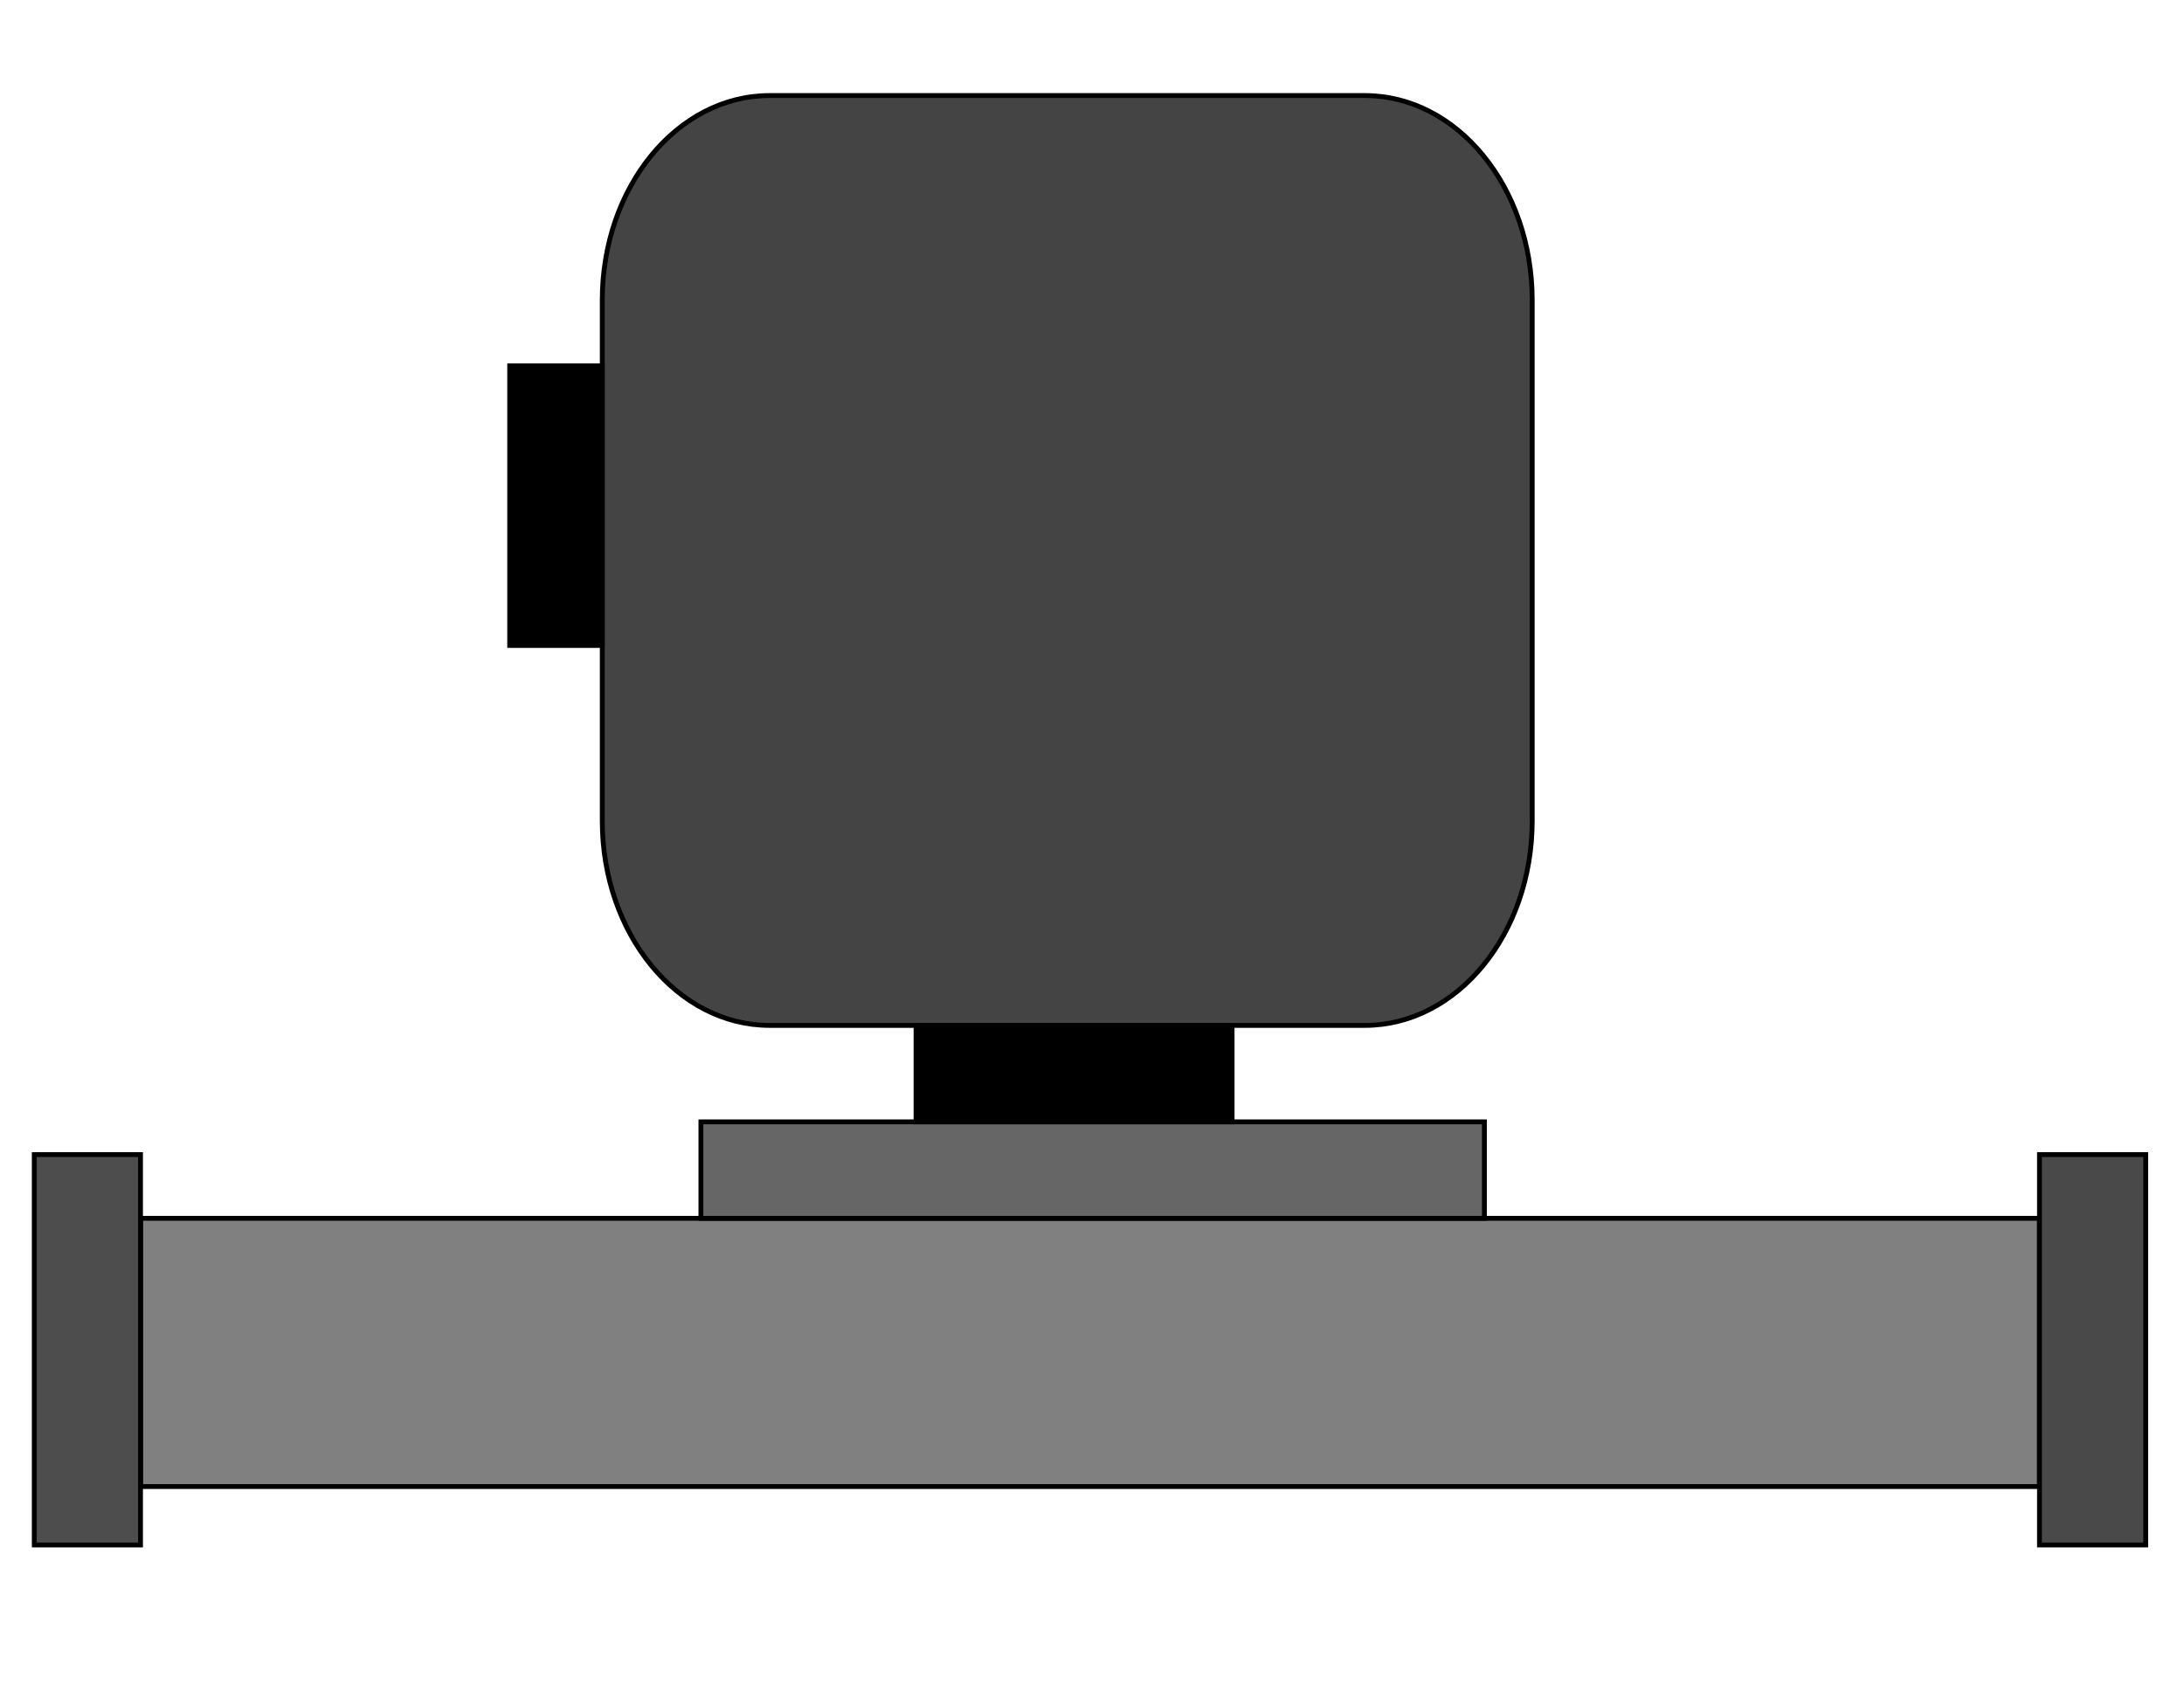
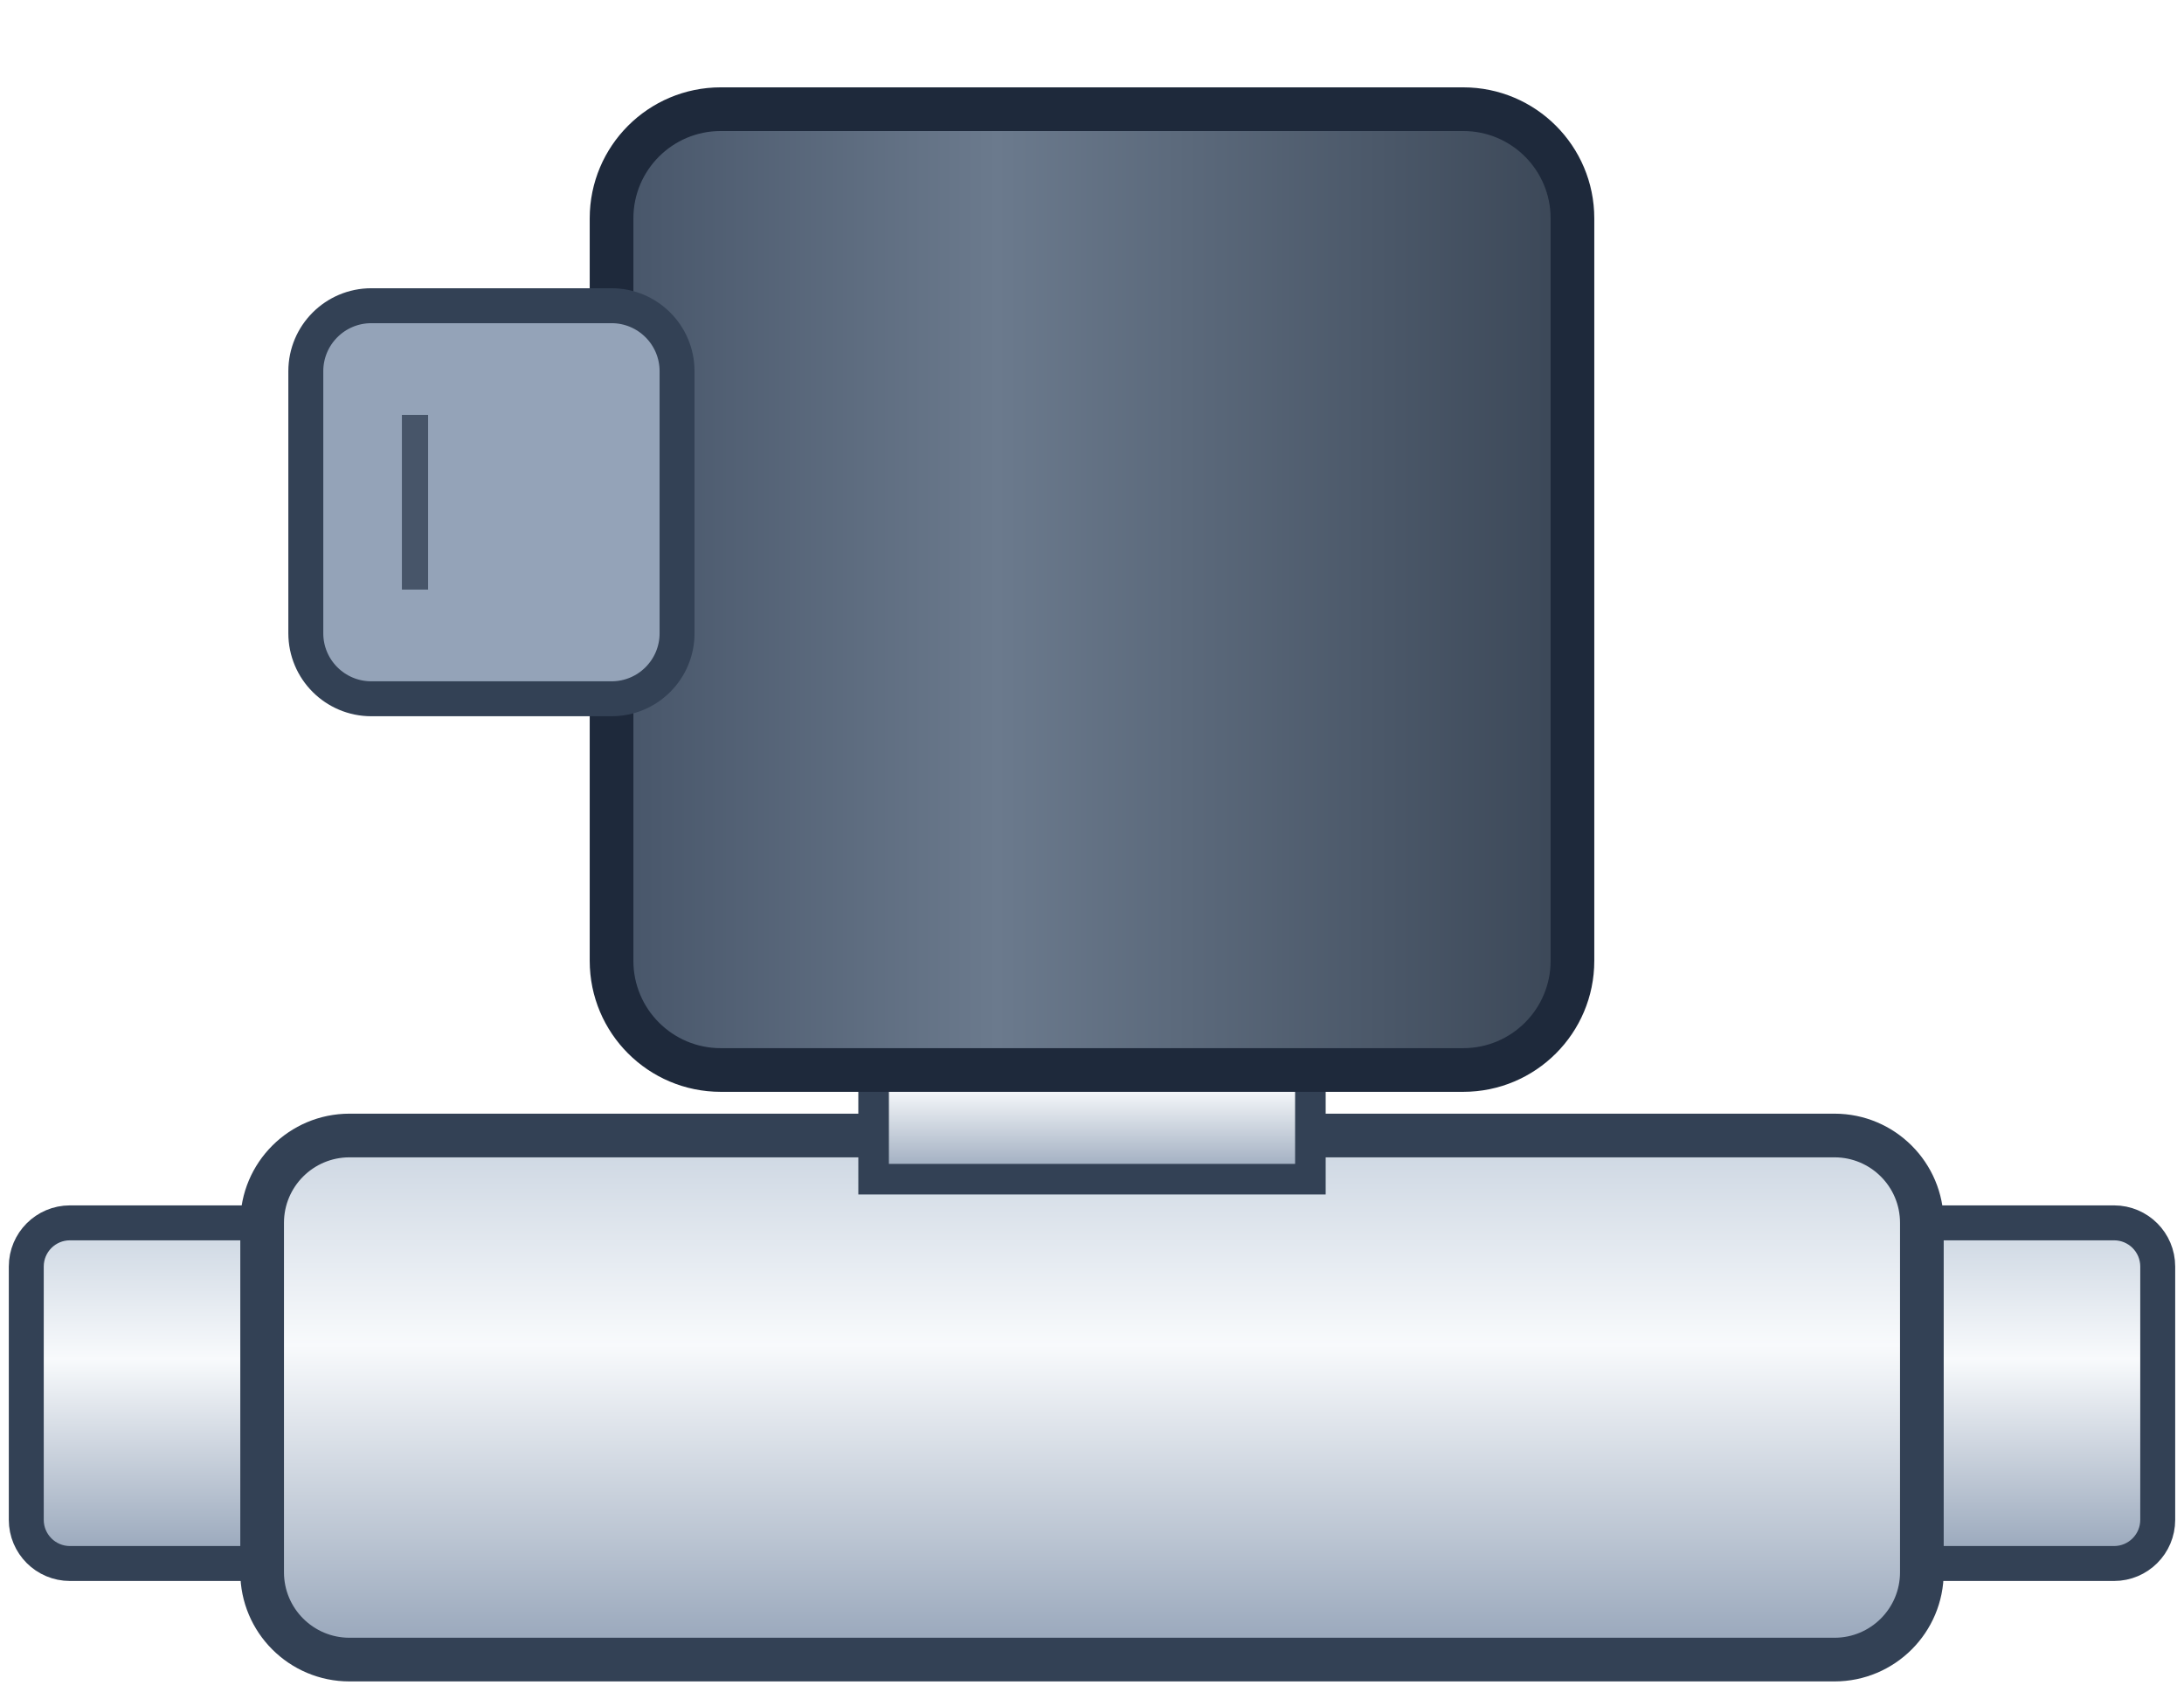
- <svg xmlns="http://www.w3.org/2000/svg" xml:space="preserve" width="4.688in" height="3.646in" version="1.1" style="shape-rendering:geometricPrecision; text-rendering:geometricPrecision; image-rendering:optimizeQuality; fill-rule:evenodd; clip-rule:evenodd" viewBox="0 0 4687.5 3645.83">
+ <svg xmlns="http://www.w3.org/2000/svg" width="4.688in" height="3.646in" viewBox="0 0 50 38.889">
  <defs>
-     <style type="text/css">
-    
-     .str0 {stroke:black;stroke-width:10.41;stroke-miterlimit:2.613}
-     .fil1 {fill:black}
-     .fil0 {fill:#454444}
-     .fil5 {fill:#4A4949}
-     .fil3 {fill:#4D4D4D}
-     .fil4 {fill:#666666}
-     .fil2 {fill:gray}
-    
-   </style>
+     <linearGradient id="metal" x1="0" y1="0" x2="0" y2="1">
+       <stop offset="0" stop-color="#CBD5E1" />
+       <stop offset="0.4" stop-color="#F8FAFC" />
+       <stop offset="1" stop-color="#94A3B8" />
+     </linearGradient>
+     <linearGradient id="coil" x1="0" y1="0" x2="1" y2="0">
+       <stop offset="0" stop-color="#475569" />
+       <stop offset="0.4" stop-color="#6B7A8D" />
+       <stop offset="1" stop-color="#3B4757" />
+     </linearGradient>
  </defs>
-   <g id="Layer_x0020_1">
-     <g id="_1658082622112">
-       <rect class="fil0 str0" x="1292.58" y="205.11" width="1996.03" height="1996.03" rx="359.3" ry="439.14" />
-       <rect class="fil1 str0" x="1093.86" y="785.35" width="198.72" height="600.21" />
-       <rect class="fil2 str0" x="301.46" y="2615.26" width="4075.97" height="575.76" />
-       <rect class="fil3 str0" x="73.44" y="2478.44" width="228.02" height="838" />
-       <rect class="fil4 str0" x="1504.31" y="2408.21" width="1681.69" height="207.06" />
-       <rect class="fil1 str0" x="1966.06" y="2201.16" width="678.38" height="207.06" />
-       <rect class="fil5 str0" x="4377.44" y="2478.44" width="228.02" height="838" />
-     </g>
+   <g fill="url(#metal)" stroke="#334155" stroke-width="0.8">
+     <rect x="0.6" y="28" width="7" height="7.8" rx="1" />
+     <rect x="42.4" y="28" width="7" height="7.8" rx="1" />
  </g>
+   <rect x="6" y="26" width="38" height="12" rx="2" fill="url(#metal)" stroke="#334155" stroke-width="1" />
+   <rect x="20" y="23.5" width="10" height="3.5" fill="url(#metal)" stroke="#334155" stroke-width="0.7" />
+   <rect x="14" y="2.5" width="22" height="22" rx="2.5" fill="url(#coil)" stroke="#1E293B" stroke-width="1" />
+   <rect x="7" y="7" width="8.5" height="9" rx="1.5" fill="#94A3B8" stroke="#334155" stroke-width="0.8" />
+   <line x1="9.5" y1="9.5" x2="9.5" y2="13.5" stroke="#475569" stroke-width="0.6" />
</svg>
